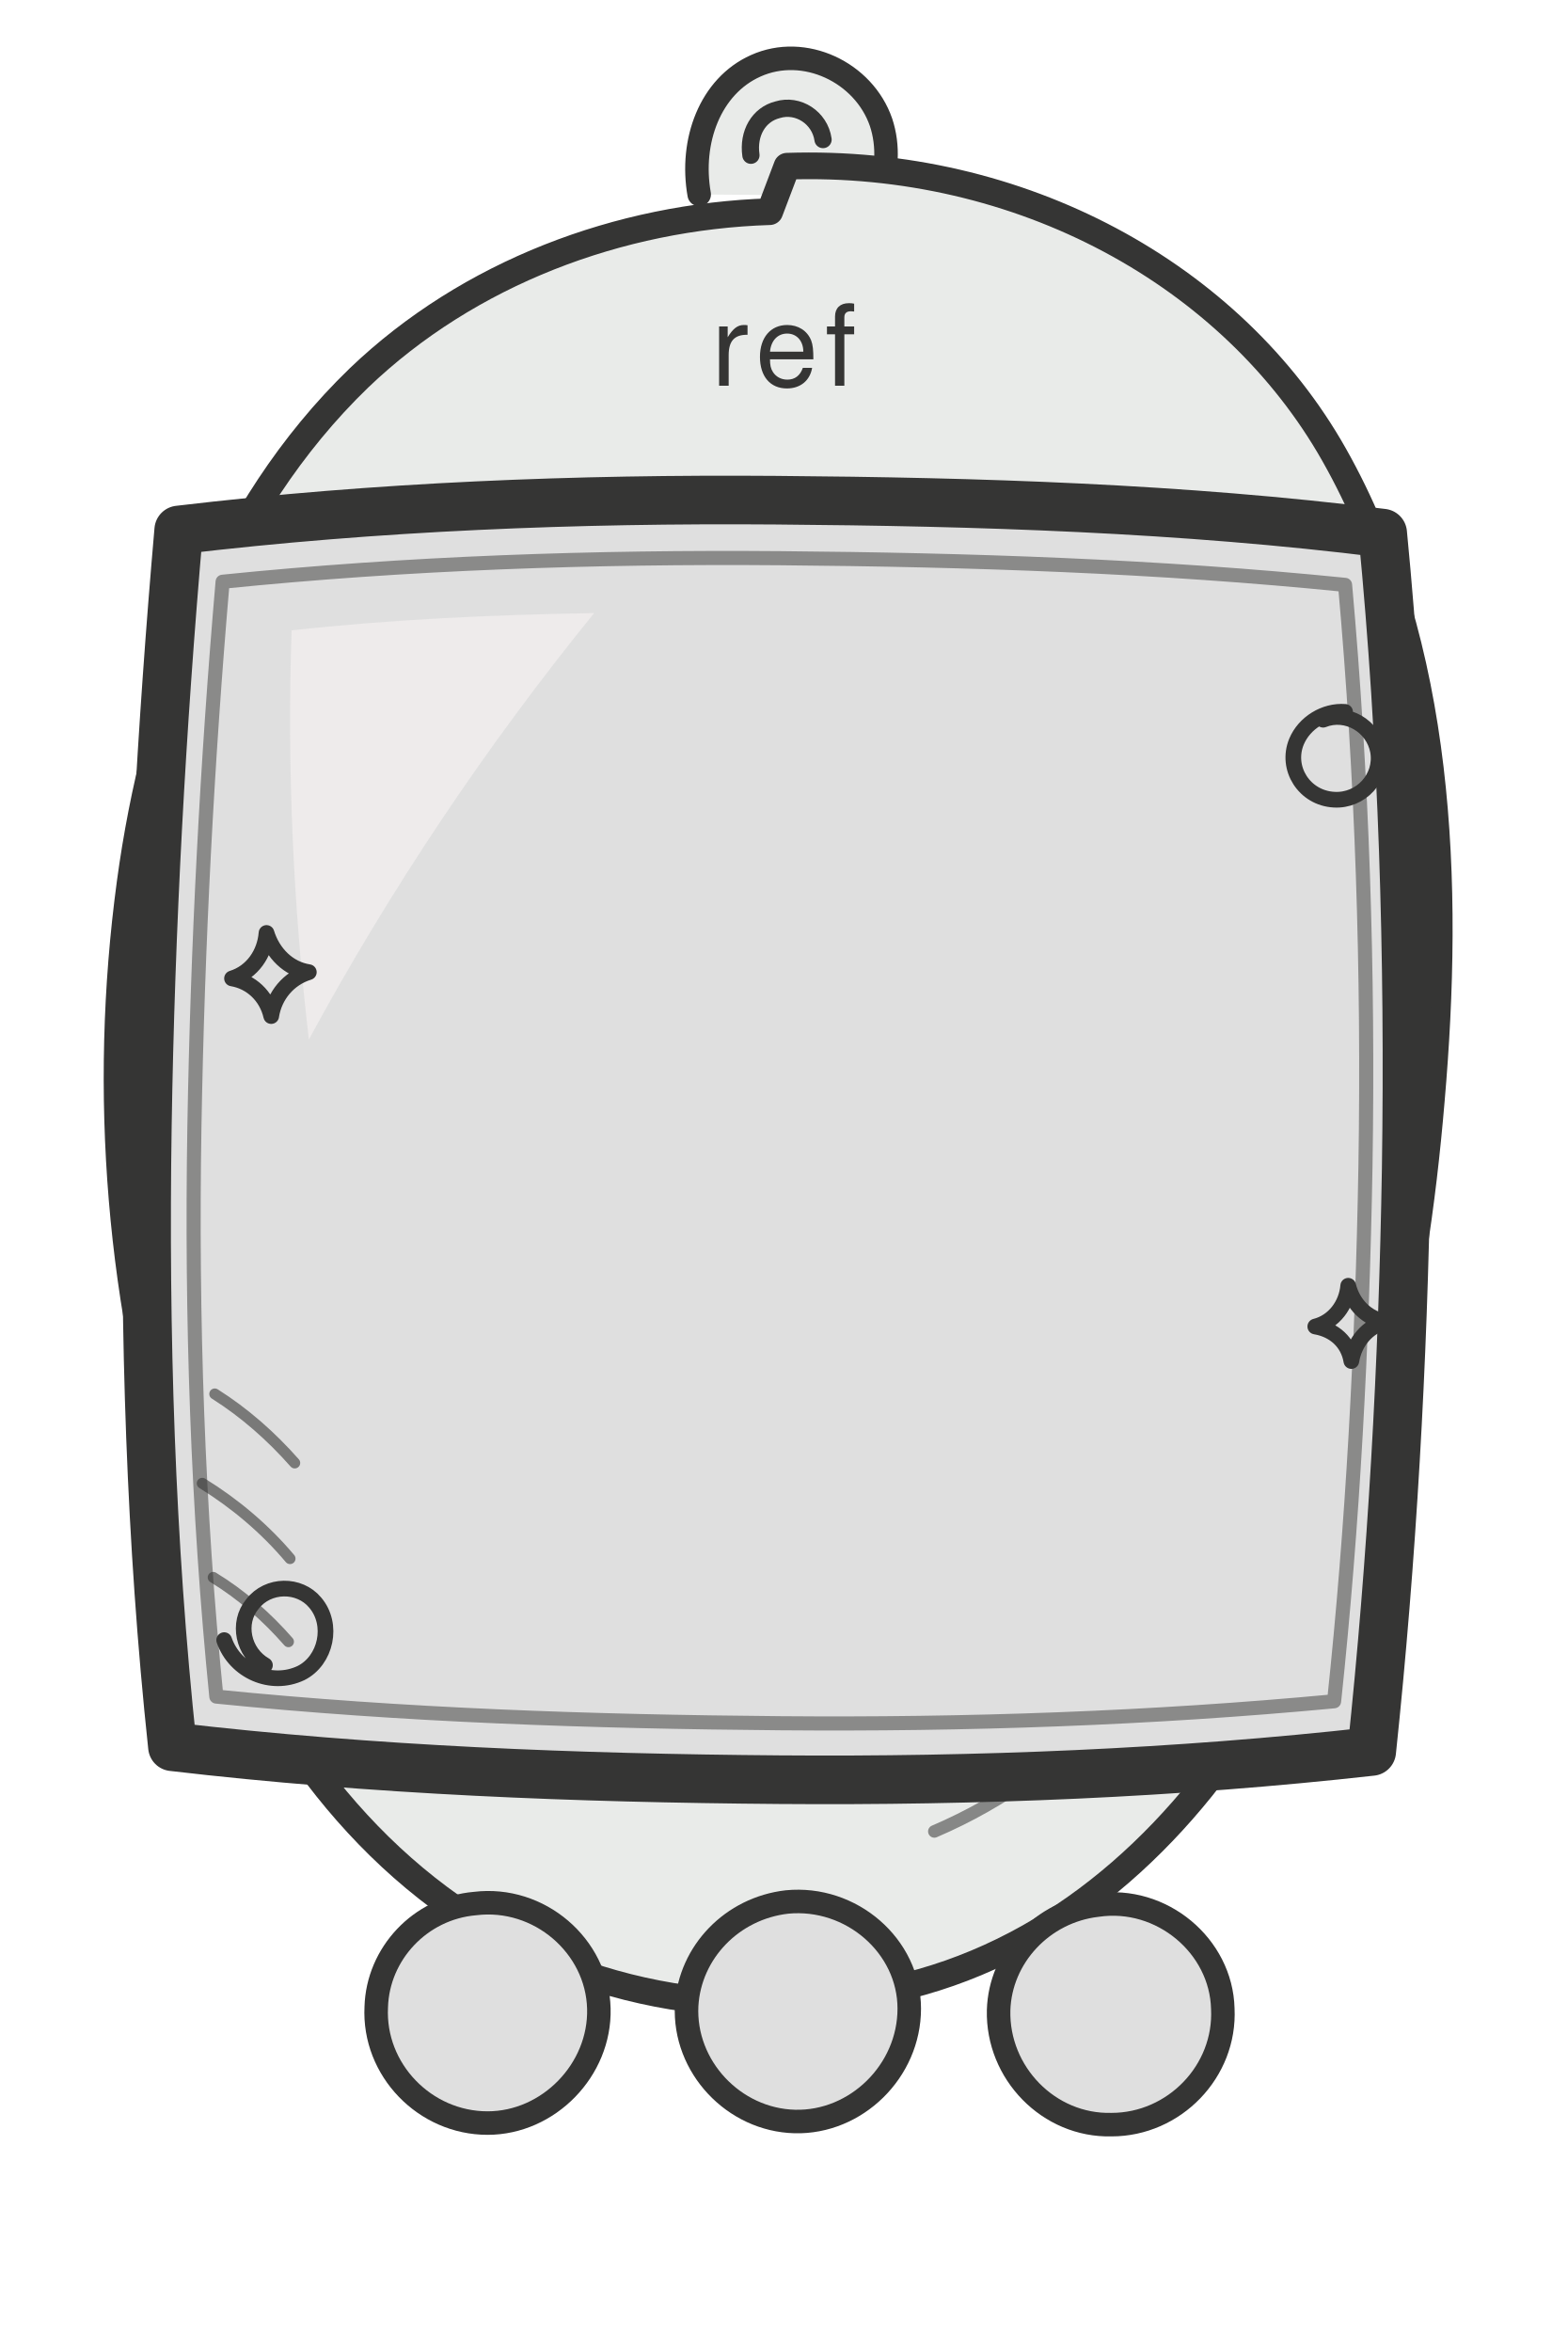
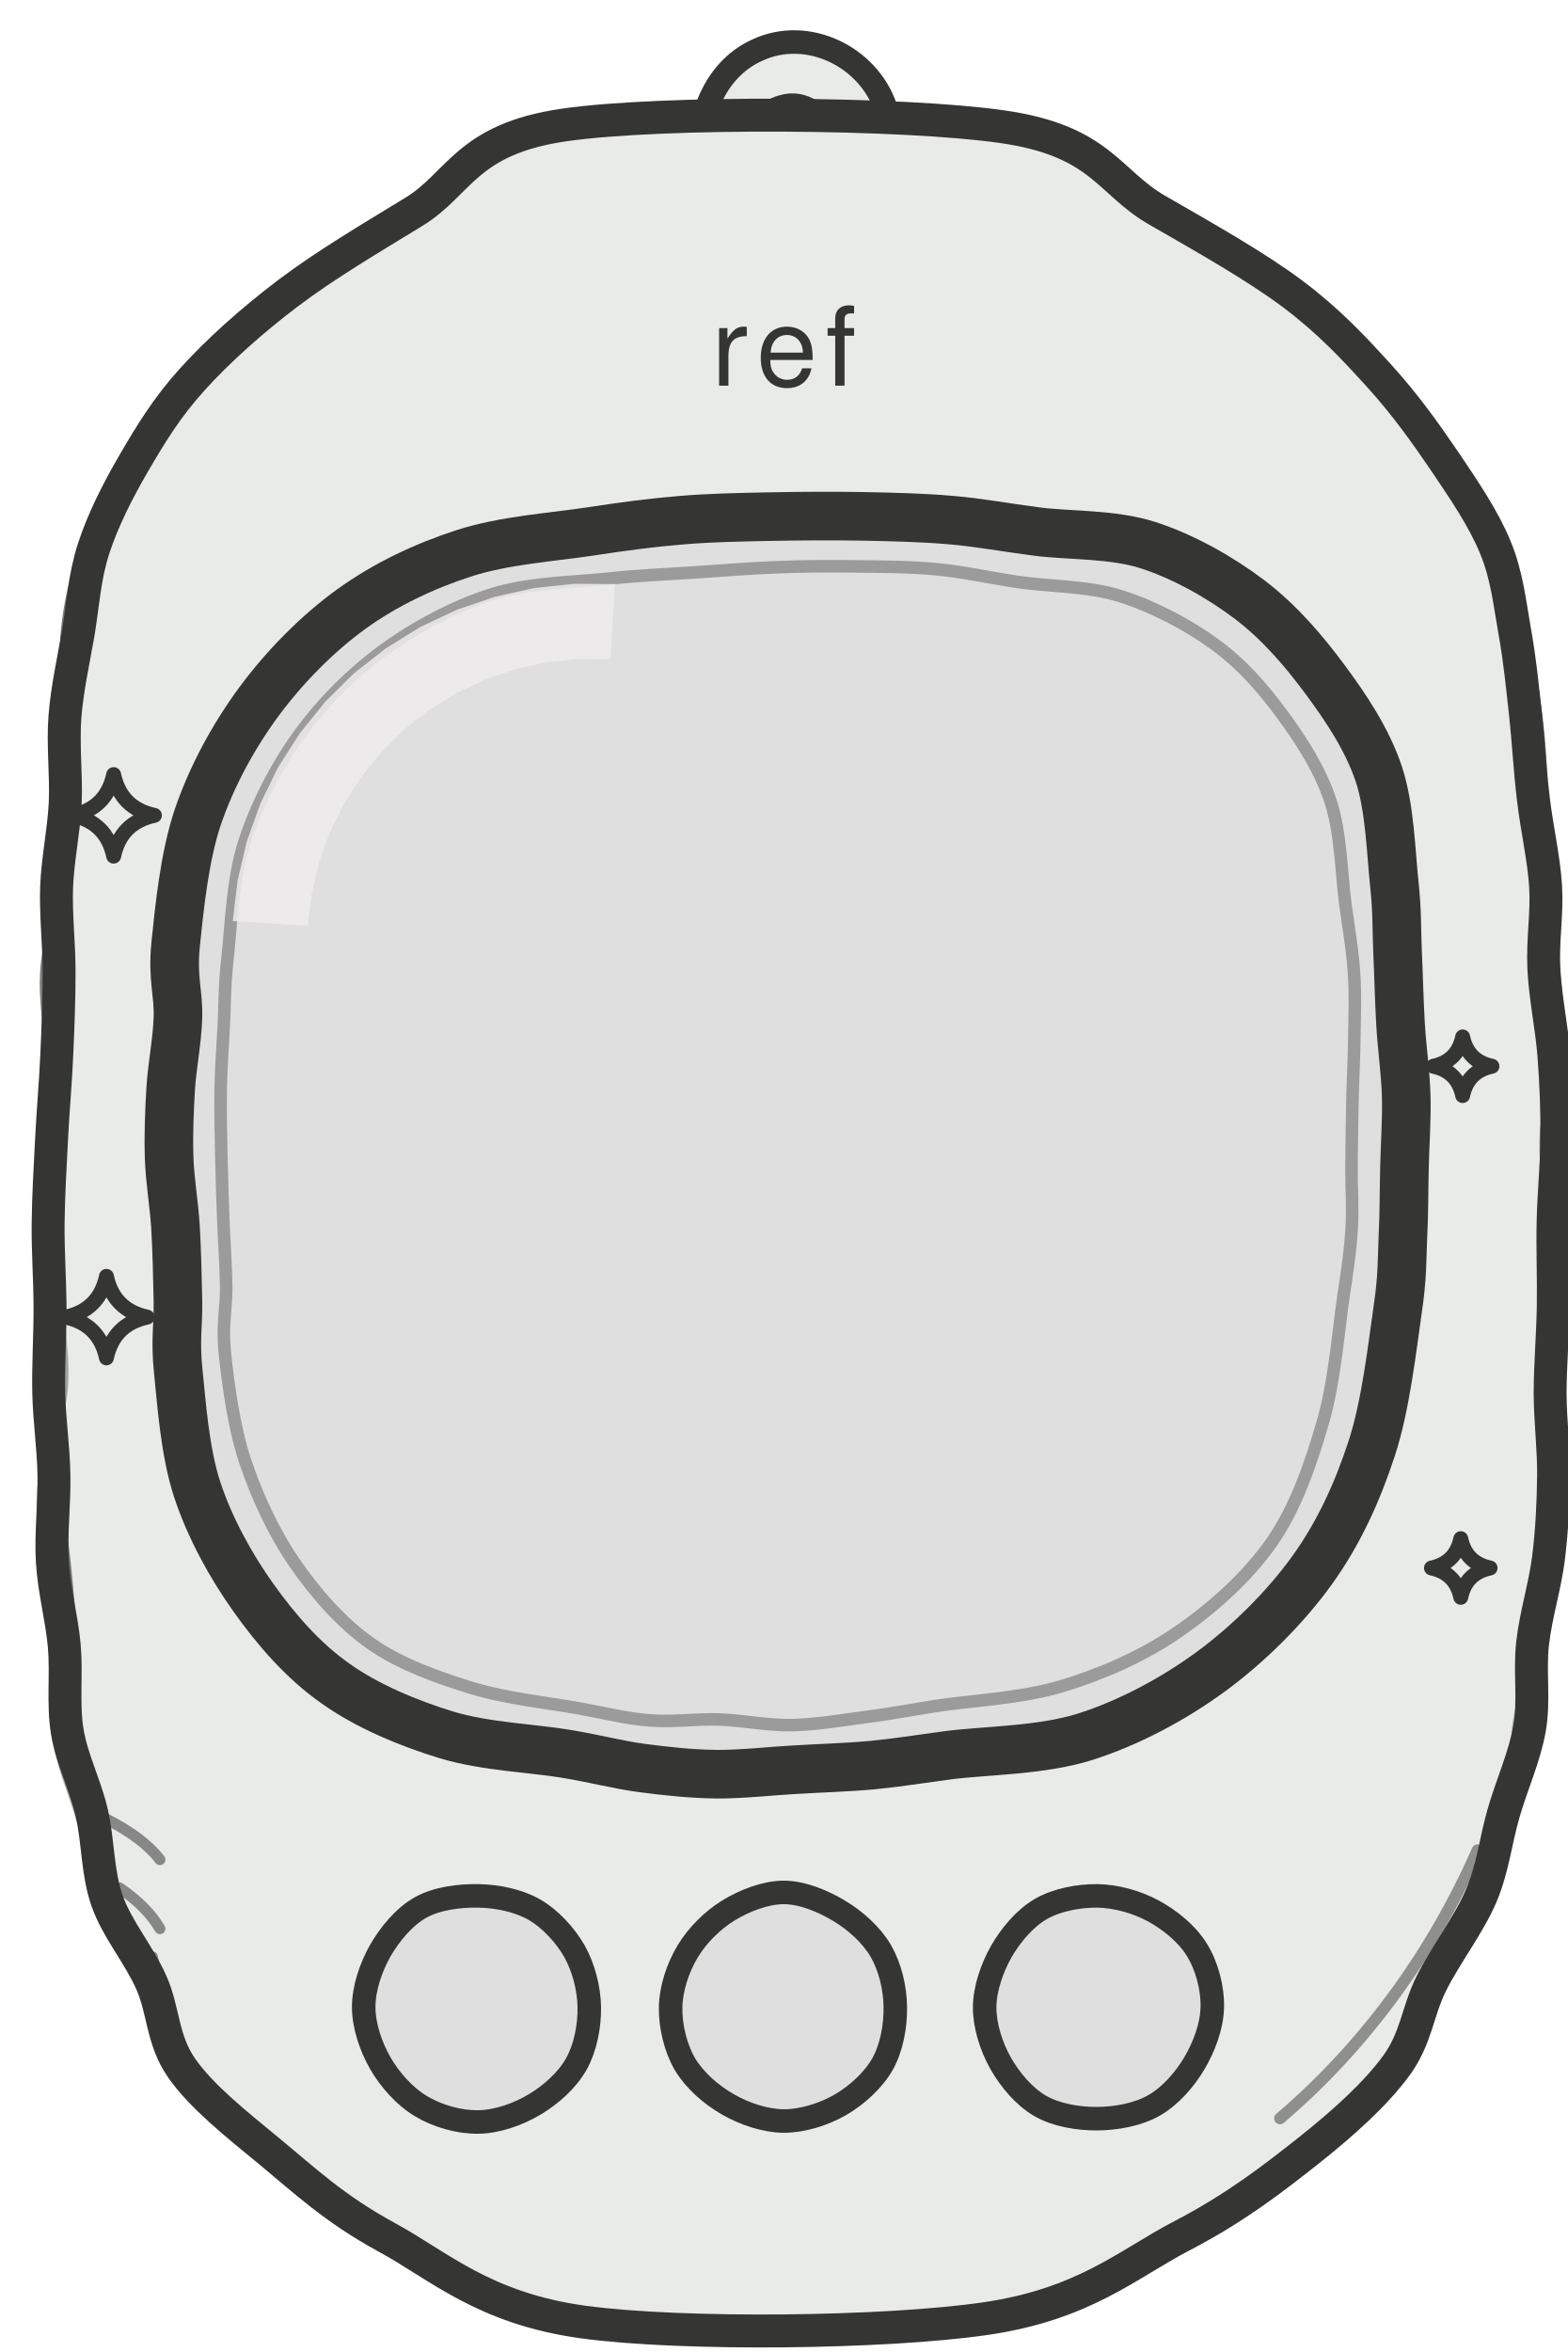
<svg xmlns="http://www.w3.org/2000/svg" viewBox="0 0 100 150" width="100" height="150" role="img" aria-label="a hand drawn handheld creature device">
  <g fill="none" stroke="#353534" stroke-linecap="round" stroke-linejoin="round">
-     <path d="M44.6 12.4c-.6-3.4.7-6.9 3.6-8.2 3.1-1.4 6.9.4 8 3.6.5 1.5.4 3.2-.2 4.7" fill="#e9ebe9" stroke-width="1.5" />
-     <path d="M47.9 9.9c-.2-1.4.5-2.6 1.7-2.9 1.3-.4 2.7.5 2.9 1.9" stroke-width="1.1" />
-     <path d="M50.2 10.6c14.9-.5 28.4 6.9 34.9 18.4 6.9 12.2 7.4 27.4 6.2 41.2              -1.1 13.1-3.9 26.4-10.4 37.6-5.1 8.8-12.6 15.9-22.1 18.6              -9.8 2.8-20.6 1.4-29.1-4.2-9.1-6-14.8-15.8-18-25.9              -4.1-12.8-5.2-26.7-3.4-40 1.6-11.8 5.9-23.8 14.6-32.2              7-6.7 16.6-10.3 26.2-10.6 z" fill="#e9ebe9" stroke-width="1.7" />
-     <path d="M22.4 34.1c-3.9 8.2-5.7 17.4-6 26.5" stroke-width="0.8" opacity="0.55" />
-     <path d="M79.6 96.4c-4.4 8.9-11.1 16.6-20 20.4" stroke-width="0.8" opacity="0.55" />
-     <text x="50" y="24.6" font-family="'helvetica neue', helvetica, arial, sans-serif" font-size="7.2" font-weight="400" letter-spacing="0.5" text-anchor="middle" fill="#353534" stroke="none">ref</text>
-     <path d="M11.4 33.8c12.6-1.5 25.4-2 38.1-1.9 12.9.1 25.9.5 38.7 2.1              1.3 13.4 1.7 27 1.5 40.5-.2 12.4-.9 24.9-2.2 37.2              -12.5 1.4-25.2 1.9-37.8 1.8-12.9-.1-25.9-.6-38.7-2.1              -1.4-13.1-1.8-26.4-1.6-39.6.2-12.7.9-25.4 2-38 z" fill="#dfdfdf" stroke-width="3.1" />
-     <path d="M14.2 37.1c11.8-1.2 23.7-1.6 35.6-1.5 12 .1 24.1.5 36 1.7              1.1 12.3 1.5 24.7 1.3 37.1-.2 11.4-.8 22.8-2 34.1              -11.7 1.1-23.5 1.5-35.3 1.4-12-.1-24.1-.5-36-1.7              -1.2-12-1.6-24.2-1.4-36.3.2-11.6.8-23.2 1.8-34.8 z" stroke-width="0.9" opacity="0.5" />
-     <path d="M18.6 40.2c6.4-.7 12.9-1 19.3-1.1-6.9 8.5-13 17.6-18.2 27.2              -1-8.6-1.4-17.4-1.1-26.1 z" fill="#efecec" stroke="none" opacity="0.9" />
+     <path d="M44.8 11.6c-.7-3.5.6-7.1 3.5-8.4 3.2-1.5 7.1.4 8.2 3.7.5 1.6.4 3.3-.2 4.8" fill="#e9ebe9" stroke-width="1.5" />
+     <path d="M48.1 9.6c-.2-1.4.5-2.7 1.8-3 1.3-.4 2.8.5 3 2" stroke-width="1.1" />
+     <path d="M63.93 8.08C70.23 8.98 70.7 11.61 73.79 13.39C76.88 15.17 80.08 16.97 82.45 18.74C84.82 20.52 86.4 22.24 88.02 24.02C89.63 25.8 90.91 27.59 92.14 29.4C93.37 31.22 94.65 33.1 95.39 34.92C96.14 36.73 96.31 38.54 96.63 40.31C96.95 42.08 97.11 43.78 97.31 45.55C97.5 47.32 97.59 49.12 97.81 50.94C98.02 52.77 98.47 54.68 98.59 56.49C98.7 58.29 98.39 59.95 98.48 61.75C98.56 63.55 98.98 65.49 99.12 67.29C99.26 69.09 99.32 70.78 99.31 72.55C99.3 74.32 99.11 76.11 99.07 77.9C99.03 79.7 99.11 81.48 99.08 83.31C99.05 85.14 98.88 87.09 98.88 88.89C98.89 90.7 99.12 92.4 99.1 94.15C99.08 95.91 98.99 97.65 98.77 99.42C98.54 101.2 97.96 103.02 97.76 104.82C97.56 106.62 97.88 108.42 97.57 110.22C97.26 112.02 96.42 113.85 95.91 115.64C95.39 117.43 95.24 119.13 94.47 120.94C93.7 122.74 92.21 124.68 91.31 126.48C90.41 128.28 90.36 129.97 89.06 131.75C87.75 133.53 85.76 135.34 83.48 137.15C81.2 138.95 78.83 140.8 75.39 142.59C71.94 144.38 69.16 146.97 62.8 147.88C56.44 148.8 43.57 148.95 37.21 148.09C30.85 147.22 27.98 144.48 24.66 142.68C21.33 140.87 19.42 139.05 17.24 137.25C15.06 135.46 12.86 133.71 11.6 131.91C10.33 130.11 10.45 128.21 9.65 126.43C8.86 124.65 7.46 123.02 6.83 121.22C6.2 119.42 6.27 117.41 5.85 115.61C5.43 113.81 4.58 112.2 4.29 110.43C4 108.65 4.26 106.77 4.1 104.97C3.94 103.17 3.45 101.43 3.34 99.61C3.23 97.8 3.48 95.86 3.44 94.06C3.41 92.26 3.15 90.63 3.11 88.83C3.07 87.04 3.2 85.09 3.19 83.28C3.18 81.48 3.05 79.77 3.07 78C3.09 76.22 3.2 74.41 3.29 72.63C3.38 70.85 3.54 69.09 3.62 67.31C3.7 65.53 3.77 63.76 3.77 61.97C3.77 60.18 3.55 58.37 3.61 56.58C3.68 54.79 4.07 53.02 4.16 51.21C4.24 49.41 4 47.54 4.14 45.73C4.28 43.93 4.68 42.17 4.99 40.38C5.29 38.59 5.38 36.8 5.97 34.99C6.56 33.18 7.49 31.33 8.54 29.53C9.59 27.73 10.63 26 12.26 24.2C13.9 22.39 16.02 20.48 18.37 18.7C20.73 16.92 23.45 15.31 26.38 13.52C29.32 11.74 29.72 8.88 35.98 7.97C42.24 7.07 57.63 7.17 63.93 8.08z" fill="#e9ebe9" stroke-width="2.1" />
+     <path d="M64.05 8.25C70.38 9.18 70.63 11.96 73.68 13.69C76.74 15.41 79.95 16.8 82.38 18.59C84.82 20.38 86.71 22.59 88.29 24.42C89.88 26.25 90.74 27.77 91.87 29.57C93.01 31.36 94.28 33.38 95.11 35.17C95.93 36.96 96.36 38.57 96.82 40.32C97.28 42.06 97.63 43.82 97.86 45.62C98.1 47.43 98.18 49.36 98.23 51.13C98.28 52.89 98.04 54.45 98.16 56.23C98.29 58 98.79 59.92 98.98 61.76C99.16 63.61 99.33 65.46 99.29 67.3C99.25 69.13 98.77 71 98.73 72.76C98.7 74.52 98.92 76.13 99.06 77.86C99.21 79.59 99.64 81.3 99.59 83.16C99.53 85.01 98.89 87.12 98.73 88.99C98.58 90.85 98.62 92.57 98.63 94.34C98.65 96.11 98.97 97.8 98.81 99.59C98.66 101.38 97.85 103.29 97.69 105.1C97.54 106.9 98.24 108.69 97.86 110.42C97.49 112.15 95.99 113.67 95.43 115.5C94.88 117.32 95.28 119.51 94.56 121.37C93.84 123.22 92.06 124.88 91.13 126.64C90.21 128.4 90.27 130.12 89.02 131.93C87.77 133.74 85.88 135.69 83.63 137.5C81.38 139.31 79.02 141.02 75.5 142.78C71.99 144.54 68.88 147.16 62.53 148.05C56.18 148.93 43.76 148.96 37.4 148.09C31.04 147.22 27.86 144.63 24.39 142.81C20.92 140.99 18.79 139.05 16.59 137.18C14.4 135.3 12.29 133.37 11.21 131.57C10.13 129.77 10.78 128.07 10.11 126.37C9.43 124.67 7.89 123.12 7.15 121.38C6.41 119.63 6.1 117.75 5.66 115.92C5.22 114.1 4.72 112.28 4.51 110.41C4.29 108.54 4.47 106.49 4.39 104.7C4.3 102.92 4.17 101.43 3.99 99.71C3.81 97.98 3.51 96.17 3.32 94.35C3.14 92.53 2.81 90.66 2.87 88.79C2.94 86.93 3.68 84.92 3.69 83.16C3.69 81.4 2.91 79.97 2.91 78.24C2.9 76.51 3.59 74.65 3.67 72.77C3.74 70.9 3.47 68.78 3.37 66.99C3.28 65.2 2.98 63.75 3.08 62.03C3.18 60.31 3.75 58.46 3.99 56.67C4.23 54.89 4.41 53.18 4.52 51.31C4.62 49.43 4.62 47.26 4.6 45.42C4.58 43.59 4.23 42.02 4.4 40.3C4.57 38.58 4.91 36.89 5.62 35.11C6.33 33.34 7.43 31.49 8.65 29.66C9.88 27.82 11.46 25.89 13 24.11C14.54 22.34 15.73 20.79 17.88 19.02C20.03 17.25 22.95 15.32 25.91 13.49C28.88 11.67 29.3 8.94 35.66 8.07C42.01 7.2 57.71 7.31 64.05 8.25z" stroke-width="1.05" opacity="0.65" />
+     <path d="M63.77 7.68C70.01 8.52 70.23 11.16 73.43 13C76.64 14.85 80.57 16.94 82.98 18.75C85.38 20.56 86.32 22.02 87.85 23.88C89.39 25.73 90.96 28.03 92.17 29.86C93.37 31.69 94.43 33.17 95.08 34.86C95.73 36.55 95.6 38.22 96.08 39.99C96.55 41.75 97.6 43.68 97.93 45.47C98.27 47.26 97.96 48.89 98.09 50.73C98.22 52.56 98.73 54.64 98.71 56.49C98.69 58.34 97.99 60 97.97 61.84C97.94 63.68 98.41 65.71 98.55 67.54C98.69 69.37 98.7 71.04 98.83 72.81C98.95 74.58 99.19 76.38 99.31 78.17C99.43 79.95 99.75 81.67 99.57 83.5C99.4 85.34 98.41 87.4 98.27 89.18C98.14 90.97 98.6 92.53 98.76 94.22C98.93 95.92 99.39 97.57 99.26 99.37C99.14 101.17 98.44 103.25 98.03 105.02C97.62 106.78 97.05 108.14 96.78 109.95C96.51 111.76 96.72 114.08 96.39 115.88C96.06 117.69 95.73 119.05 94.8 120.79C93.87 122.53 91.89 124.47 90.8 126.34C89.71 128.2 89.57 130.16 88.27 132C86.96 133.84 85.2 135.63 82.96 137.39C80.73 139.15 78.2 140.86 74.85 142.57C71.51 144.27 69.23 146.76 62.88 147.61C56.52 148.46 42.93 148.52 36.7 147.64C30.47 146.77 28.69 144.12 25.51 142.37C22.33 140.63 19.81 138.91 17.61 137.19C15.41 135.46 13.61 133.74 12.3 132.02C10.99 130.29 10.65 128.68 9.74 126.84C8.83 125 7.6 122.84 6.82 120.97C6.03 119.1 5.56 117.32 5.03 115.61C4.5 113.9 3.84 112.49 3.64 110.7C3.43 108.92 3.94 106.74 3.82 104.9C3.7 103.07 3.1 101.44 2.91 99.7C2.72 97.96 2.52 96.3 2.71 94.47C2.89 92.64 3.83 90.55 4.01 88.73C4.2 86.9 3.87 85.25 3.83 83.51C3.79 81.78 3.82 80.07 3.78 78.31C3.74 76.56 3.64 74.84 3.58 72.97C3.53 71.11 3.44 69.03 3.47 67.13C3.49 65.23 3.69 63.29 3.74 61.55C3.79 59.82 3.7 58.47 3.76 56.7C3.82 54.93 4.13 52.83 4.1 50.96C4.07 49.08 3.43 47.31 3.6 45.46C3.78 43.61 4.69 41.59 5.17 39.86C5.65 38.13 6.01 36.79 6.5 35.09C6.99 33.39 7.19 31.57 8.1 29.67C9.01 27.78 10.22 25.57 11.94 23.72C13.67 21.86 15.99 20.22 18.43 18.55C20.87 16.88 23.69 15.46 26.61 13.69C29.53 11.92 29.77 8.95 35.97 7.95C42.16 6.95 57.52 6.84 63.77 7.68z" stroke-width="0.6" opacity="0.4" />
+     <path d="M7.89 30c-2.6 6.1-4 12.7-4.4 19.3" stroke-width="0.75" opacity="0.5" />
+     <path d="M94.25 118c-2.9 6.6-7.2 12.5-12.6 17.1" stroke-width="0.75" opacity="0.5" />
+     <text x="50" y="24.6" font-family="'helvetica neue', helvetica, arial, sans-serif" font-size="7" font-weight="400" letter-spacing="0.6" text-anchor="middle" fill="#353534" stroke="none">ref</text>
+     <path d="M37.61 33.9C39.91 33.55 41.51 33.34 43.41 33.18C45.31 33.02 47.05 32.99 48.99 32.95C50.93 32.91 53.08 32.9 55.03 32.93C56.98 32.97 58.82 33.01 60.67 33.17C62.52 33.33 64.05 33.63 66.14 33.9C68.24 34.17 70.97 34.04 73.24 34.77C75.5 35.5 77.86 36.83 79.74 38.26C81.63 39.7 83.18 41.52 84.55 43.37C85.91 45.21 87.21 47.17 87.94 49.33C88.67 51.5 88.73 54.44 88.94 56.35C89.14 58.26 89.08 59.27 89.15 60.77C89.22 62.27 89.25 63.82 89.34 65.35C89.43 66.87 89.66 68.41 89.7 69.92C89.74 71.43 89.62 72.95 89.59 74.44C89.55 75.93 89.57 77.33 89.49 78.86C89.42 80.39 89.48 81.37 89.14 83.63C88.81 85.89 88.4 89.64 87.49 92.4C86.59 95.15 85.4 97.78 83.69 100.15C81.98 102.52 79.65 104.84 77.24 106.61C74.82 108.38 72 109.88 69.2 110.77C66.41 111.65 62.75 111.64 60.49 111.94C58.23 112.24 57.27 112.41 55.65 112.57C54.02 112.72 52.41 112.76 50.76 112.86C49.1 112.95 47.34 113.16 45.7 113.15C44.06 113.13 42.51 112.96 40.91 112.75C39.31 112.53 38.18 112.2 36.11 111.85C34.04 111.5 30.95 111.39 28.5 110.65C26.05 109.9 23.44 108.82 21.39 107.36C19.33 105.91 17.64 103.96 16.17 101.9C14.71 99.85 13.39 97.44 12.59 95.03C11.79 92.62 11.58 89.47 11.37 87.45C11.16 85.44 11.38 84.49 11.35 82.95C11.32 81.41 11.28 79.7 11.19 78.19C11.09 76.67 10.84 75.32 10.79 73.85C10.74 72.39 10.8 70.89 10.89 69.39C10.99 67.9 11.3 66.41 11.35 64.89C11.4 63.37 10.99 62.41 11.2 60.27C11.42 58.13 11.75 54.65 12.63 52.07C13.52 49.48 14.9 46.94 16.53 44.73C18.16 42.53 20.24 40.41 22.43 38.83C24.61 37.26 27.08 36.1 29.61 35.28C32.14 34.46 35.31 34.25 37.61 33.9z" fill="#dfdfdf" stroke-width="3.1" />
+     <path d="M37.53 33.78C39.75 33.54 41.16 33.47 43.16 33.32C45.17 33.17 47.56 32.89 49.55 32.87C51.53 32.86 53.14 33.14 55.05 33.21C56.97 33.29 59.23 33.14 61.03 33.31C62.83 33.48 63.88 33.98 65.85 34.23C67.82 34.48 70.62 34.12 72.85 34.81C75.08 35.5 77.31 36.96 79.26 38.36C81.21 39.77 83.13 41.45 84.57 43.25C86.01 45.04 87.17 46.96 87.9 49.15C88.63 51.33 88.76 54.41 88.93 56.34C89.1 58.26 88.75 59.15 88.9 60.7C89.05 62.26 89.79 64.06 89.84 65.66C89.89 67.25 89.22 68.83 89.2 70.27C89.18 71.72 89.8 72.84 89.74 74.32C89.68 75.81 89.02 77.65 88.83 79.19C88.64 80.73 88.78 81.45 88.62 83.57C88.46 85.69 88.7 89.19 87.88 91.91C87.05 94.64 85.45 97.48 83.67 99.93C81.89 102.37 79.62 104.75 77.2 106.57C74.77 108.4 71.85 109.99 69.11 110.88C66.36 111.78 63.04 111.6 60.73 111.94C58.42 112.27 56.95 112.75 55.25 112.91C53.56 113.07 52.2 112.9 50.55 112.89C48.91 112.87 46.98 112.77 45.38 112.8C43.78 112.83 42.5 113.22 40.94 113.05C39.38 112.88 38.11 112.19 36.01 111.79C33.91 111.4 30.72 111.36 28.33 110.68C25.94 110 23.78 109.11 21.68 107.71C19.58 106.31 17.19 104.42 15.72 102.3C14.25 100.19 13.58 97.4 12.86 95C12.14 92.6 11.75 89.92 11.39 87.9C11.04 85.87 10.73 84.42 10.71 82.87C10.69 81.31 11.3 80.05 11.28 78.59C11.25 77.12 10.6 75.59 10.56 74.08C10.52 72.56 11.03 71.01 11.06 69.51C11.1 68.01 10.68 66.57 10.76 65.09C10.84 63.61 11.28 62.73 11.54 60.61C11.81 58.48 11.48 55.02 12.36 52.36C13.24 49.69 15.23 46.87 16.82 44.6C18.41 42.32 19.73 40.33 21.9 38.69C24.07 37.05 27.23 35.58 29.84 34.76C32.44 33.95 35.31 34.03 37.53 33.78z" stroke-width="1.2" opacity="0.5" />
+     <path d="M38.73 36.91C40.88 36.68 42.46 36.63 44.25 36.51C46.05 36.39 47.8 36.24 49.48 36.18C51.16 36.11 52.65 36.1 54.35 36.12C56.05 36.14 57.91 36.13 59.68 36.3C61.45 36.46 63 36.83 64.96 37.12C66.93 37.41 69.39 37.36 71.48 38.02C73.57 38.68 75.78 39.84 77.5 41.1C79.22 42.35 80.58 43.91 81.8 45.58C83.03 47.25 84.2 49.07 84.87 51.09C85.54 53.1 85.57 55.85 85.82 57.67C86.07 59.49 86.28 60.62 86.37 62.04C86.47 63.45 86.41 64.81 86.39 66.16C86.38 67.52 86.3 68.79 86.27 70.18C86.24 71.57 86.22 73.13 86.21 74.5C86.2 75.87 86.31 77.03 86.22 78.41C86.13 79.79 85.99 80.74 85.68 82.79C85.38 84.85 85.13 88.16 84.37 90.75C83.61 93.34 82.68 96.11 81.14 98.33C79.59 100.56 77.33 102.58 75.09 104.11C72.85 105.65 70.29 106.76 67.72 107.54C65.14 108.32 61.69 108.48 59.63 108.81C57.57 109.14 56.86 109.29 55.33 109.49C53.81 109.69 52.08 109.99 50.5 110.02C48.92 110.05 47.38 109.71 45.87 109.66C44.37 109.61 42.93 109.84 41.46 109.72C39.99 109.61 38.94 109.32 37.04 108.97C35.14 108.62 32.29 108.33 30.05 107.64C27.82 106.94 25.5 106.13 23.61 104.79C21.73 103.46 20.09 101.56 18.76 99.63C17.43 97.69 16.37 95.37 15.63 93.16C14.9 90.95 14.55 88.21 14.35 86.36C14.15 84.51 14.44 83.5 14.43 82.06C14.41 80.62 14.29 79.09 14.24 77.71C14.19 76.32 14.15 75.16 14.12 73.78C14.09 72.39 14.05 70.76 14.08 69.38C14.1 68.01 14.2 66.9 14.27 65.51C14.35 64.12 14.3 63.01 14.52 61.05C14.74 59.09 14.82 56.09 15.58 53.73C16.34 51.36 17.6 48.91 19.08 46.86C20.56 44.82 22.43 42.95 24.47 41.46C26.52 39.97 28.98 38.66 31.35 37.91C33.73 37.15 36.58 37.14 38.73 36.91z" stroke-width="0.8" opacity="0.4" />
+     <path d="M14.85 58.74L15.15 56.18L15.74 53.67L16.61 51.25L17.74 48.93L19.13 46.76L20.75 44.75L22.58 42.94L24.61 41.35L26.8 39.99L29.13 38.89L31.57 38.06L34.09 37.5L36.65 37.23L39.23 37.25L38.93 42.04L36.89 42.02L34.86 42.24L32.87 42.68L30.94 43.34L29.1 44.21L27.36 45.28L25.76 46.54L24.31 47.98L23.03 49.56L21.93 51.28L21.03 53.11L20.34 55.03L19.88 57.02L19.64 59.04z" fill="#efecec" stroke="none" opacity="0.85" />
    <g stroke-width="1.5">
-       <path d="M30.3 121.4c4.1-.5 7.8 2.7 7.9 6.7.1 3.9-3.2 7.3-7.1 7.3                -4 0-7.3-3.4-7.1-7.4.1-3.4 2.8-6.3 6.3-6.6 z" fill="#dfdfdf" />
-       <path d="M50.2 121.3c4.1-.4 7.8 2.8 7.8 6.8 0 4-3.4 7.3-7.3 7.2                -3.9-.1-7.1-3.5-6.9-7.4.2-3.4 2.9-6.2 6.4-6.6 z" fill="#dfdfdf" />
-       <path d="M70 121.5c4.1-.6 7.9 2.6 8 6.6.2 4-3.1 7.4-7.1 7.4                -4 .1-7.3-3.3-7.2-7.3.1-3.4 2.8-6.3 6.3-6.7 z" fill="#dfdfdf" />
+       <path d="M37.59 128C37.61 129.19 37.35 130.58 36.77 131.62C36.19 132.66 35.14 133.6 34.09 134.22C33.05 134.84 31.71 135.32 30.5 135.33C29.29 135.35 27.89 134.95 26.85 134.32C25.81 133.7 24.88 132.65 24.27 131.6C23.66 130.54 23.2 129.2 23.2 128C23.2 126.8 23.66 125.46 24.26 124.4C24.87 123.34 25.79 122.23 26.83 121.65C27.87 121.07 29.29 120.89 30.5 120.91C31.71 120.93 33.06 121.2 34.09 121.79C35.11 122.38 36.06 123.42 36.65 124.45C37.23 125.49 37.57 126.81 37.59 128z" fill="#dfdfdf" />
+       <path d="M57.11 128C57.13 129.2 56.88 130.59 56.3 131.63C55.71 132.67 54.65 133.63 53.6 134.24C52.55 134.84 51.2 135.27 50 135.27C48.8 135.26 47.47 134.81 46.42 134.2C45.37 133.6 44.3 132.67 43.69 131.64C43.09 130.61 42.75 129.2 42.78 128C42.8 126.8 43.25 125.48 43.86 124.46C44.48 123.43 45.43 122.48 46.45 121.85C47.47 121.22 48.82 120.69 50 120.69C51.18 120.69 52.51 121.25 53.54 121.87C54.57 122.49 55.59 123.4 56.19 124.43C56.78 125.45 57.1 126.8 57.11 128z" fill="#dfdfdf" />
+       <path d="M77.33 128C77.31 129.21 76.81 130.53 76.19 131.58C75.58 132.62 74.65 133.68 73.62 134.27C72.59 134.86 71.21 135.11 70 135.12C68.79 135.13 67.39 134.9 66.36 134.31C65.33 133.72 64.41 132.62 63.82 131.57C63.23 130.52 62.8 129.18 62.81 128C62.82 126.82 63.28 125.51 63.87 124.46C64.47 123.42 65.37 122.34 66.39 121.75C67.41 121.16 68.81 120.9 70 120.91C71.19 120.93 72.49 121.29 73.55 121.86C74.6 122.43 75.71 123.31 76.34 124.34C76.98 125.36 77.36 126.79 77.33 128z" fill="#dfdfdf" />
    </g>
-     <g stroke-width="1">
-       <path d="M14.8 62.4c1.3-.4 2.1-1.6 2.2-2.9.4 1.3 1.4 2.3 2.7 2.5                -1.3.4-2.2 1.5-2.4 2.8-.3-1.3-1.3-2.2-2.5-2.4 z" />
-       <path d="M83.9 84.6c1.2-.3 2-1.4 2.1-2.6.3 1.2 1.2 2.1 2.4 2.3                -1.2.3-2 1.3-2.2 2.5-.2-1.2-1.1-2-2.3-2.2 z" />
-       <path d="M16.9 106.2c-1.4-.8-1.8-2.7-.8-3.9 1-1.3 3-1.3 4-.1                1.2 1.4.7 3.7-.9 4.5-1.9.9-4.2-.1-4.9-2.1" />
-       <path d="M84.4 45.9c1.5-.6 3.2.4 3.5 2 .3 1.7-1.1 3.2-2.8 3.1                -1.9-.1-3.1-2-2.4-3.7.5-1.2 1.8-2 3.1-1.9" />
+     <g stroke-width="0.95">
+       <path d="M4.65 52c1.43 -0.31 2.29 -1.17 2.6 -2.6c0.31 1.43 1.17 2.29 2.6 2.6c-1.43 0.31 -2.29 1.17 -2.6 2.6c-0.31 -1.43 -1.17 -2.29 -2.6 -2.6z" />
+       <path d="M91.43 68c1.03 -0.22 1.65 -0.84 1.87 -1.87c0.22 1.03 0.84 1.65 1.87 1.87c-1.03 0.22 -1.65 0.84 -1.87 1.87c-0.22 -1.03 -0.84 -1.65 -1.87 -1.87z" />
+       <path d="M4.19 84c1.43 -0.31 2.29 -1.17 2.6 -2.6c0.31 1.43 1.17 2.29 2.6 2.6c-1.43 0.31 -2.29 1.17 -2.6 2.6c-0.31 -1.43 -1.17 -2.29 -2.6 -2.6z" />
+       <path d="M91.31 100c1.03 -0.22 1.65 -0.84 1.87 -1.87c0.22 1.03 0.84 1.65 1.87 1.87c-1.03 0.22 -1.65 0.84 -1.87 1.87c-0.22 -1.03 -0.84 -1.65 -1.87 -1.87z" />
    </g>
-     <g stroke-width="0.7" opacity="0.6">
-       <path d="M13.7 88.9c1.9 1.2 3.6 2.7 5.1 4.4" />
-       <path d="M12.9 94.6c2.1 1.3 4 2.9 5.6 4.8" />
-       <path d="M13.6 100.6c1.8 1.1 3.4 2.5 4.8 4.1" />
+     <g stroke-width="0.7" opacity="0.55">
+       <path d="M6.76 116c1.55 0.78 2.76 1.69 3.44 2.6" />
+       <path d="M7.62 120.4c1.16 0.78 2.06 1.69 2.58 2.6" />
+       <path d="M9.72 124.8c0.22 0.78 0.39 1.69 0.48 2.6" />
    </g>
  </g>
</svg>
